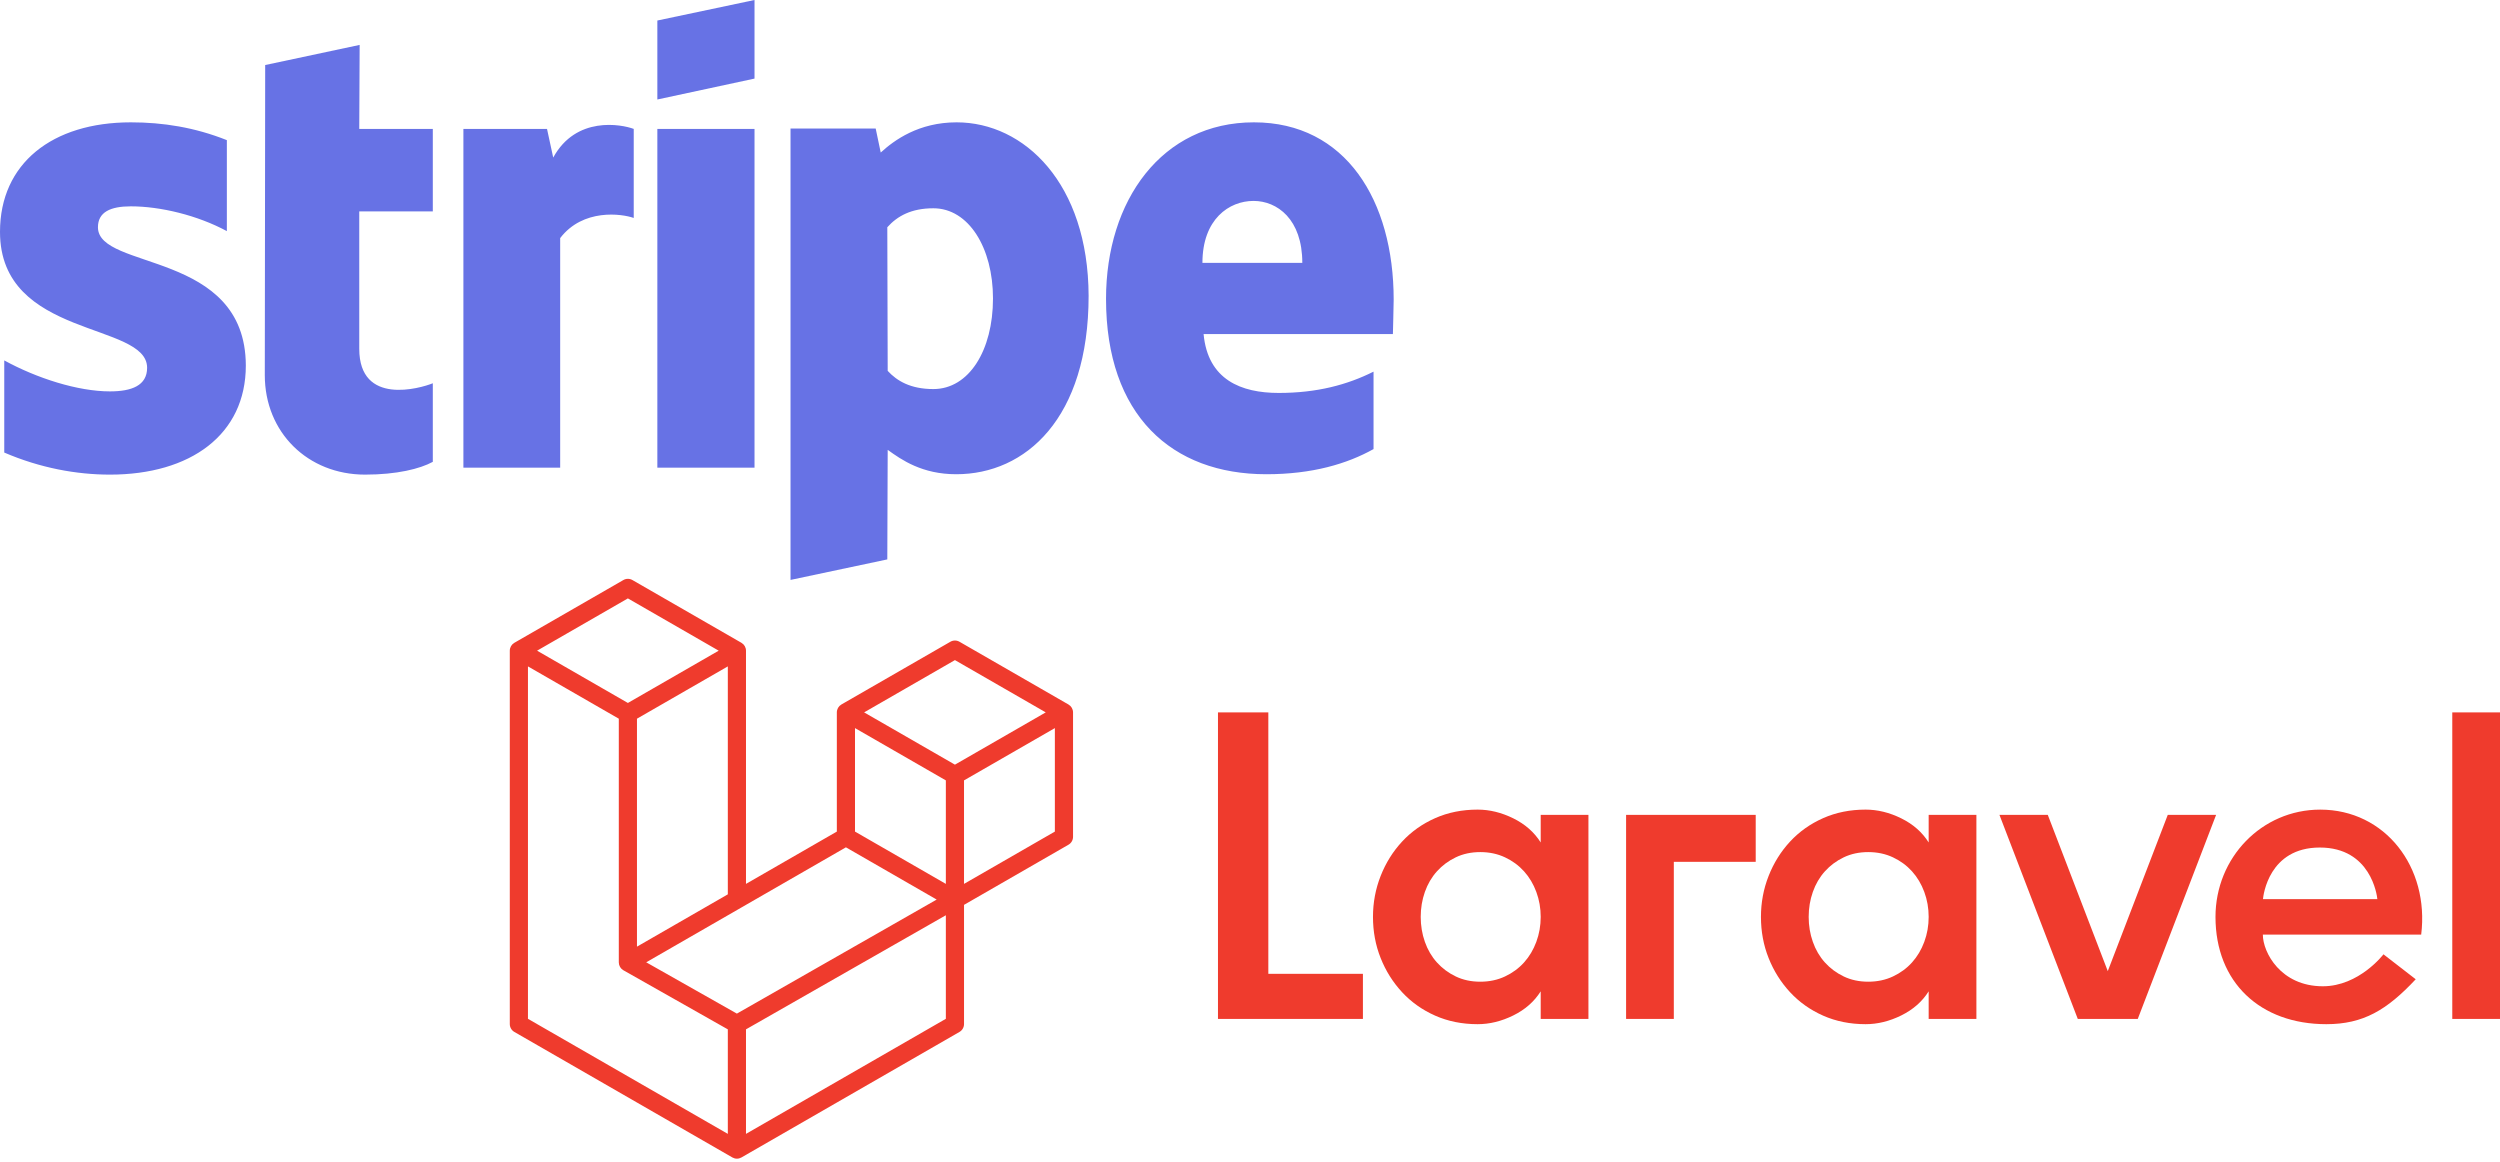
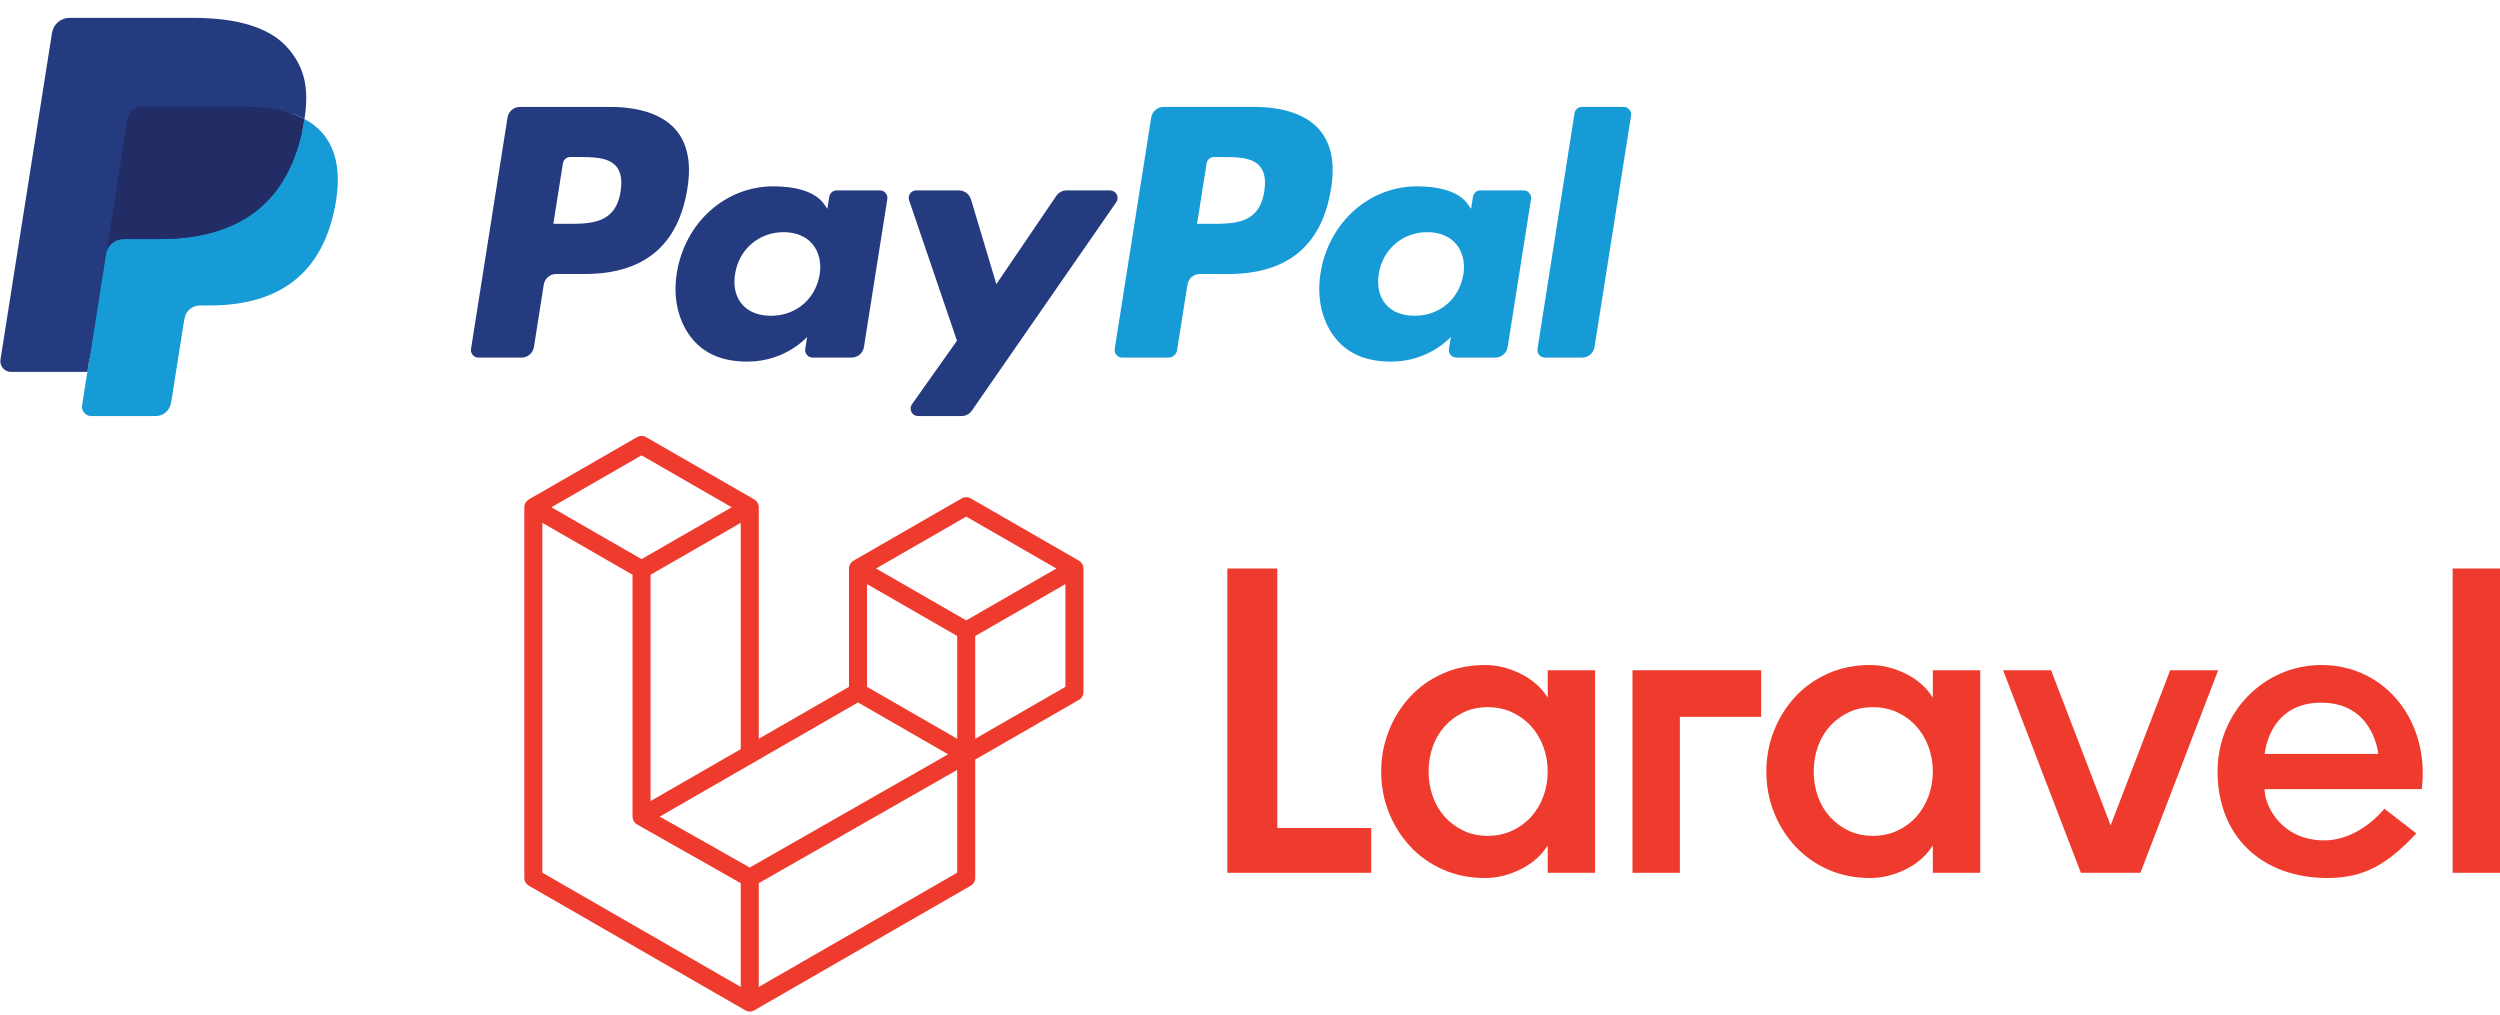
- <svg xmlns="http://www.w3.org/2000/svg" width="680" height="316" viewBox="0 0 680 316" fill="none">
-   <path d="M344.986 193.772H331.289V277.148H370.713V264.88H344.986V193.772Z" fill="#EF3B2D" />
-   <path d="M419.07 229.147C417.322 226.368 414.842 224.185 411.626 222.596C408.411 221.008 405.174 220.214 401.919 220.214C397.708 220.214 393.859 220.988 390.365 222.536C386.87 224.084 383.873 226.211 381.372 228.909C378.871 231.609 376.924 234.726 375.536 238.258C374.145 241.793 373.451 245.506 373.451 249.396C373.451 253.367 374.145 257.098 375.536 260.591C376.924 264.087 378.871 267.184 381.372 269.882C383.873 272.582 386.87 274.706 390.365 276.254C393.858 277.802 397.708 278.577 401.919 278.577C405.174 278.577 408.411 277.782 411.626 276.195C414.842 274.608 417.323 272.424 419.07 269.644V277.148H432.053V221.644H419.07V229.147ZM417.88 256.184C417.085 258.329 415.974 260.195 414.545 261.783C413.115 263.371 411.388 264.642 409.363 265.594C407.338 266.547 405.094 267.023 402.633 267.023C400.171 267.023 397.947 266.547 395.962 265.594C393.977 264.641 392.271 263.371 390.842 261.783C389.412 260.195 388.319 258.329 387.566 256.184C386.81 254.041 386.435 251.777 386.435 249.396C386.435 247.013 386.81 244.75 387.566 242.606C388.319 240.463 389.412 238.598 390.842 237.009C392.271 235.422 393.978 234.15 395.962 233.197C397.947 232.244 400.171 231.768 402.633 231.768C405.094 231.768 407.338 232.244 409.363 233.197C411.388 234.151 413.115 235.422 414.545 237.009C415.974 238.598 417.085 240.463 417.88 242.606C418.672 244.75 419.071 247.013 419.071 249.396C419.07 251.777 418.672 254.041 417.88 256.184Z" fill="#EF3B2D" />
-   <path d="M524.597 229.147C522.85 226.368 520.369 224.185 517.153 222.596C513.938 221.008 510.702 220.214 507.447 220.214C503.236 220.214 499.386 220.988 495.892 222.536C492.398 224.084 489.401 226.211 486.899 228.909C484.398 231.609 482.451 234.726 481.063 238.258C479.672 241.793 478.979 245.506 478.979 249.396C478.979 253.367 479.672 257.098 481.063 260.591C482.451 264.087 484.398 267.184 486.899 269.882C489.401 272.582 492.397 274.706 495.892 276.254C499.385 277.802 503.236 278.577 507.447 278.577C510.702 278.577 513.938 277.782 517.153 276.195C520.369 274.608 522.851 272.424 524.597 269.644V277.148H537.58V221.644H524.597V229.147ZM523.406 256.184C522.612 258.329 521.5 260.195 520.071 261.783C518.641 263.371 516.915 264.642 514.89 265.594C512.864 266.547 510.62 267.023 508.159 267.023C505.697 267.023 503.474 266.547 501.489 265.594C499.503 264.641 497.797 263.371 496.368 261.783C494.938 260.195 493.846 258.329 493.092 256.184C492.336 254.041 491.961 251.777 491.961 249.396C491.961 247.013 492.336 244.75 493.092 242.606C493.845 240.463 494.938 238.598 496.368 237.009C497.797 235.422 499.504 234.15 501.489 233.197C503.474 232.244 505.697 231.768 508.159 231.768C510.62 231.768 512.864 232.244 514.89 233.197C516.915 234.151 518.641 235.422 520.071 237.009C521.5 238.598 522.612 240.463 523.406 242.606C524.199 244.75 524.597 247.013 524.597 249.396C524.597 251.777 524.199 254.041 523.406 256.184Z" fill="#EF3B2D" />
-   <path d="M680.001 193.772H667.02V277.148H680.001V193.772Z" fill="#EF3B2D" />
-   <path d="M442.297 277.148H455.279V234.418H477.553V221.645H442.297V277.148Z" fill="#EF3B2D" />
-   <path d="M589.632 221.645L573.315 264.148L556.997 221.645H543.848L565.157 277.148H581.473L602.782 221.645H589.632Z" fill="#EF3B2D" />
-   <path d="M631.095 220.217C615.196 220.217 602.613 233.282 602.613 249.397C602.613 267.212 614.792 278.577 632.758 278.577C642.814 278.577 649.234 274.732 657.076 266.359L648.305 259.573C648.3 259.579 641.686 268.265 631.808 268.265C620.327 268.265 615.494 259.009 615.494 254.22H658.564C660.827 235.884 648.772 220.217 631.095 220.217ZM615.528 244.573C615.628 243.505 617.123 230.528 630.991 230.528C644.859 230.528 646.544 243.503 646.641 244.573H615.528Z" fill="#EF3B2D" />
-   <path d="M291.779 193.122C291.759 193.048 291.718 192.984 291.693 192.914C291.644 192.783 291.603 192.651 291.534 192.531C291.487 192.45 291.42 192.385 291.365 192.311C291.292 192.213 291.231 192.109 291.144 192.024C291.074 191.952 290.983 191.9 290.903 191.838C290.812 191.767 290.732 191.687 290.631 191.628C290.631 191.628 290.63 191.628 290.629 191.628C290.629 191.628 290.629 191.627 290.628 191.626L260.974 174.553C260.212 174.114 259.272 174.114 258.509 174.553L228.856 191.624C228.855 191.624 228.855 191.625 228.855 191.626C228.854 191.626 228.853 191.626 228.853 191.627C228.752 191.685 228.671 191.766 228.581 191.836C228.501 191.899 228.41 191.951 228.34 192.022C228.254 192.108 228.192 192.212 228.119 192.309C228.064 192.383 227.997 192.45 227.95 192.529C227.881 192.649 227.84 192.782 227.791 192.912C227.766 192.983 227.725 193.047 227.705 193.12C227.649 193.327 227.619 193.544 227.619 193.765V226.19L202.909 240.417V176.985C202.909 176.764 202.879 176.547 202.823 176.339C202.803 176.266 202.762 176.202 202.736 176.131C202.688 176.001 202.647 175.868 202.578 175.749C202.531 175.668 202.464 175.602 202.409 175.528C202.336 175.431 202.275 175.327 202.188 175.241C202.118 175.17 202.027 175.118 201.947 175.056C201.856 174.985 201.776 174.904 201.675 174.846C201.675 174.846 201.674 174.846 201.673 174.845C201.673 174.845 201.673 174.844 201.672 174.844L172.019 157.772C171.256 157.333 170.316 157.333 169.554 157.772L139.901 174.844C139.9 174.844 139.9 174.844 139.899 174.845C139.899 174.845 139.898 174.845 139.898 174.846C139.797 174.904 139.715 174.985 139.626 175.056C139.546 175.118 139.455 175.171 139.384 175.241C139.299 175.327 139.236 175.431 139.164 175.528C139.109 175.602 139.042 175.669 138.995 175.749C138.926 175.868 138.885 176.002 138.836 176.131C138.81 176.202 138.77 176.266 138.75 176.339C138.694 176.546 138.664 176.764 138.664 176.985V278.544C138.664 279.428 139.137 280.244 139.903 280.686L199.207 314.829C199.337 314.903 199.476 314.948 199.615 314.997C199.679 315.02 199.739 315.058 199.806 315.076C200.013 315.131 200.227 315.159 200.44 315.159C200.653 315.159 200.866 315.132 201.074 315.076C201.131 315.061 201.183 315.027 201.24 315.007C201.386 314.956 201.534 314.908 201.672 314.829L260.976 280.686C261.742 280.245 262.215 279.428 262.215 278.544V246.12L290.629 229.761C291.395 229.32 291.867 228.503 291.867 227.619V193.765C291.865 193.546 291.836 193.329 291.779 193.122ZM200.432 275.702L175.77 261.745L201.67 246.834C201.67 246.834 201.67 246.834 201.671 246.833L230.09 230.471L254.774 244.682L236.663 255.02L200.432 275.702ZM257.271 212.267V240.418L246.894 234.443L232.56 226.191V198.041L242.938 204.015L257.271 212.267ZM259.742 179.547L284.441 193.767L259.742 207.987L235.042 193.767L259.742 179.547ZM183.633 251.514L173.256 257.489V195.485L187.59 187.233L197.967 181.259V243.262L183.633 251.514ZM170.785 162.764L195.485 176.985L170.785 191.205L146.085 176.985L170.785 162.764ZM143.604 181.26L153.981 187.234L168.314 195.486V261.763C168.314 261.765 168.315 261.766 168.315 261.768C168.315 261.769 168.314 261.771 168.314 261.773C168.314 261.867 168.341 261.956 168.352 262.05C168.366 262.171 168.369 262.294 168.401 262.411C168.401 262.412 168.401 262.415 168.402 262.416C168.429 262.514 168.481 262.601 168.519 262.694C168.561 262.797 168.592 262.906 168.649 263.003C168.649 263.005 168.65 263.008 168.652 263.01C168.703 263.098 168.776 263.169 168.837 263.25C168.904 263.337 168.96 263.433 169.039 263.511C169.042 263.514 169.044 263.517 169.046 263.519C169.116 263.588 169.204 263.638 169.282 263.698C169.371 263.767 169.45 263.846 169.549 263.904C169.552 263.905 169.556 263.906 169.559 263.908C169.563 263.91 169.565 263.913 169.569 263.914L197.967 279.986V308.415L143.604 277.117V181.26H143.604ZM257.271 277.117L202.909 308.415V279.981L243.169 256.999L257.271 248.949V277.117ZM286.923 226.191L262.212 240.418V212.267L276.546 204.015L286.923 198.041V226.191Z" fill="#EF3B2D" />
-   <path d="M26.641 61.811C26.641 57.704 30.01 56.124 35.592 56.124C43.594 56.124 53.703 58.547 61.705 62.864V38.118C52.966 34.644 44.331 33.275 35.592 33.275C14.216 33.275 0 44.437 0 63.075C0 92.137 40.014 87.504 40.014 100.035C40.014 104.878 35.802 106.458 29.905 106.458C21.166 106.458 10.003 102.878 1.158 98.034V123.095C10.951 127.308 20.849 129.097 29.905 129.097C51.807 129.097 66.865 118.252 66.865 99.403C66.76 68.024 26.641 73.604 26.641 61.811ZM97.823 12.215L72.13 17.69L72.025 102.035C72.025 117.62 83.713 129.097 99.298 129.097C107.932 129.097 114.25 127.518 117.725 125.622V104.247C114.356 105.616 97.718 110.459 97.718 94.875V57.493H117.725V35.065H97.718L97.823 12.215ZM150.474 42.857L148.788 35.065H126.044V127.202H152.369V64.76C158.581 56.652 169.111 58.126 172.376 59.284V35.065C169.006 33.801 156.686 31.484 150.474 42.857ZM178.799 35.065H205.229V127.202H178.799V35.065ZM178.799 27.062L205.229 21.376V0L178.799 5.581V27.062ZM260.195 33.275C249.876 33.275 243.242 38.118 239.557 41.488L238.187 34.96H215.022V157.738L241.347 152.158L241.452 122.358C245.243 125.096 250.824 128.992 260.09 128.992C278.939 128.992 296.103 113.829 296.103 80.449C295.998 49.912 278.623 33.275 260.195 33.275ZM253.878 105.826C247.665 105.826 243.979 103.615 241.452 100.877L241.347 61.811C244.085 58.757 247.875 56.652 253.878 56.652C263.46 56.652 270.094 67.392 270.094 81.186C270.094 95.296 263.565 105.826 253.878 105.826ZM379.079 81.502C379.079 54.545 366.021 33.275 341.066 33.275C316.004 33.275 300.84 54.546 300.84 81.292C300.84 112.986 318.742 128.992 344.435 128.992C356.966 128.992 366.443 126.149 373.603 122.148V101.087C366.443 104.668 358.229 106.88 347.805 106.88C337.59 106.88 328.535 103.299 327.377 90.874H378.869C378.869 89.504 379.079 84.029 379.079 81.502ZM327.061 71.499C327.061 59.6 334.327 54.65 340.961 54.65C347.384 54.65 354.228 59.6 354.228 71.499H327.061Z" fill="#6772E5" />
+ <svg xmlns="http://www.w3.org/2000/svg" width="685" height="278" viewBox="0 0 685 278" fill="none">
+   <path d="M349.986 155.772H336.289V239.148H375.713V226.88H349.986V155.772Z" fill="#EF3B2D" />
+   <path d="M424.07 191.147C422.322 188.368 419.842 186.185 416.626 184.596C413.411 183.008 410.174 182.214 406.919 182.214C402.708 182.214 398.859 182.988 395.365 184.536C391.87 186.084 388.873 188.211 386.372 190.909C383.871 193.609 381.924 196.726 380.536 200.258C379.145 203.793 378.451 207.506 378.451 211.396C378.451 215.367 379.145 219.098 380.536 222.591C381.924 226.087 383.871 229.184 386.372 231.882C388.873 234.582 391.87 236.706 395.365 238.254C398.858 239.802 402.708 240.577 406.919 240.577C410.174 240.577 413.411 239.782 416.626 238.195C419.842 236.608 422.323 234.424 424.07 231.644V239.148H437.053V183.644H424.07V191.147ZM422.88 218.184C422.085 220.329 420.974 222.195 419.545 223.783C418.115 225.371 416.388 226.642 414.363 227.594C412.338 228.547 410.094 229.023 407.633 229.023C405.171 229.023 402.947 228.547 400.962 227.594C398.977 226.641 397.271 225.371 395.842 223.783C394.412 222.195 393.319 220.329 392.566 218.184C391.81 216.041 391.435 213.777 391.435 211.396C391.435 209.013 391.81 206.75 392.566 204.606C393.319 202.463 394.412 200.598 395.842 199.009C397.271 197.422 398.978 196.15 400.962 195.197C402.947 194.244 405.171 193.768 407.633 193.768C410.094 193.768 412.338 194.244 414.363 195.197C416.388 196.151 418.115 197.422 419.545 199.009C420.974 200.598 422.085 202.463 422.88 204.606C423.672 206.75 424.071 209.013 424.071 211.396C424.07 213.777 423.672 216.041 422.88 218.184Z" fill="#EF3B2D" />
+   <path d="M529.597 191.147C527.85 188.368 525.369 186.185 522.153 184.596C518.938 183.008 515.702 182.214 512.447 182.214C508.236 182.214 504.386 182.988 500.892 184.536C497.398 186.084 494.401 188.211 491.899 190.909C489.398 193.609 487.451 196.726 486.063 200.258C484.672 203.793 483.979 207.506 483.979 211.396C483.979 215.367 484.672 219.098 486.063 222.591C487.451 226.087 489.398 229.184 491.899 231.882C494.401 234.582 497.397 236.706 500.892 238.254C504.385 239.802 508.236 240.577 512.447 240.577C515.702 240.577 518.938 239.782 522.153 238.195C525.369 236.608 527.851 234.424 529.597 231.644V239.148H542.58V183.644H529.597V191.147ZM528.406 218.184C527.612 220.329 526.5 222.195 525.071 223.783C523.641 225.371 521.915 226.642 519.89 227.594C517.864 228.547 515.62 229.023 513.159 229.023C510.697 229.023 508.474 228.547 506.489 227.594C504.503 226.641 502.797 225.371 501.368 223.783C499.938 222.195 498.846 220.329 498.092 218.184C497.336 216.041 496.961 213.777 496.961 211.396C496.961 209.013 497.336 206.75 498.092 204.606C498.845 202.463 499.938 200.598 501.368 199.009C502.797 197.422 504.504 196.15 506.489 195.197C508.474 194.244 510.697 193.768 513.159 193.768C515.62 193.768 517.864 194.244 519.89 195.197C521.915 196.151 523.641 197.422 525.071 199.009C526.5 200.598 527.612 202.463 528.406 204.606C529.199 206.75 529.597 209.013 529.597 211.396C529.597 213.777 529.199 216.041 528.406 218.184Z" fill="#EF3B2D" />
+   <path d="M685.001 155.772H672.02V239.148H685.001V155.772Z" fill="#EF3B2D" />
+   <path d="M447.297 239.148H460.279V196.418H482.553V183.645H447.297V239.148Z" fill="#EF3B2D" />
+   <path d="M594.632 183.645L578.315 226.148L561.997 183.645H548.848L570.157 239.148H586.473L607.782 183.645H594.632Z" fill="#EF3B2D" />
+   <path d="M636.095 182.217C620.196 182.217 607.613 195.282 607.613 211.397C607.613 229.212 619.792 240.577 637.758 240.577C647.814 240.577 654.234 236.732 662.076 228.359L653.305 221.573C653.3 221.579 646.686 230.265 636.808 230.265C625.327 230.265 620.494 221.009 620.494 216.22H663.564C665.827 197.884 653.772 182.217 636.095 182.217ZM620.528 206.573C620.628 205.505 622.123 192.528 635.991 192.528C649.859 192.528 651.544 205.503 651.641 206.573H620.528Z" fill="#EF3B2D" />
+   <path d="M296.779 155.122C296.759 155.048 296.718 154.984 296.693 154.914C296.644 154.783 296.603 154.651 296.534 154.531C296.487 154.45 296.42 154.385 296.365 154.311C296.292 154.213 296.231 154.109 296.144 154.024C296.074 153.952 295.983 153.9 295.903 153.838C295.812 153.767 295.732 153.687 295.631 153.628C295.631 153.628 295.63 153.628 295.629 153.628C295.629 153.628 295.629 153.627 295.628 153.626L265.974 136.553C265.212 136.114 264.272 136.114 263.509 136.553L233.856 153.624C233.855 153.624 233.855 153.625 233.855 153.626C233.854 153.626 233.853 153.626 233.853 153.627C233.752 153.685 233.671 153.766 233.581 153.836C233.501 153.899 233.41 153.951 233.34 154.022C233.254 154.108 233.192 154.212 233.119 154.309C233.064 154.383 232.997 154.45 232.95 154.529C232.881 154.649 232.84 154.782 232.791 154.912C232.766 154.983 232.725 155.047 232.705 155.12C232.649 155.327 232.619 155.544 232.619 155.765V188.19L207.909 202.417V138.985C207.909 138.764 207.879 138.547 207.823 138.339C207.803 138.266 207.762 138.202 207.736 138.131C207.688 138.001 207.647 137.868 207.578 137.749C207.531 137.668 207.464 137.602 207.409 137.528C207.336 137.431 207.275 137.327 207.188 137.241C207.118 137.17 207.027 137.118 206.947 137.056C206.856 136.985 206.776 136.904 206.675 136.846C206.675 136.846 206.674 136.846 206.673 136.845C206.673 136.845 206.673 136.844 206.672 136.844L177.019 119.772C176.256 119.333 175.316 119.333 174.554 119.772L144.901 136.844C144.9 136.844 144.9 136.844 144.899 136.845C144.899 136.845 144.898 136.845 144.898 136.846C144.797 136.904 144.715 136.985 144.626 137.056C144.546 137.118 144.455 137.171 144.384 137.241C144.299 137.327 144.236 137.431 144.164 137.528C144.109 137.602 144.042 137.669 143.995 137.749C143.926 137.868 143.885 138.002 143.836 138.131C143.81 138.202 143.77 138.266 143.75 138.339C143.694 138.546 143.664 138.764 143.664 138.985V240.544C143.664 241.428 144.137 242.244 144.903 242.686L204.207 276.829C204.337 276.903 204.476 276.948 204.615 276.997C204.679 277.02 204.739 277.058 204.806 277.076C205.013 277.131 205.227 277.159 205.44 277.159C205.653 277.159 205.866 277.132 206.074 277.076C206.131 277.061 206.183 277.027 206.24 277.007C206.386 276.956 206.534 276.908 206.672 276.829L265.976 242.686C266.742 242.245 267.215 241.428 267.215 240.544V208.12L295.629 191.761C296.395 191.32 296.867 190.503 296.867 189.619V155.765C296.865 155.546 296.836 155.329 296.779 155.122ZM205.432 237.702L180.77 223.745L206.67 208.834C206.67 208.834 206.67 208.834 206.671 208.833L235.09 192.471L259.774 206.682L241.663 217.02L205.432 237.702ZM262.271 174.267V202.418L251.894 196.443L237.56 188.191V160.041L247.938 166.015L262.271 174.267ZM264.742 141.547L289.441 155.767L264.742 169.987L240.042 155.767L264.742 141.547ZM188.633 213.514L178.256 219.489V157.485L192.59 149.233L202.967 143.259V205.262L188.633 213.514ZM175.785 124.764L200.485 138.985L175.785 153.205L151.085 138.985L175.785 124.764ZM148.604 143.26L158.981 149.234L173.314 157.486V223.763C173.314 223.765 173.315 223.766 173.315 223.768C173.315 223.769 173.314 223.771 173.314 223.773C173.314 223.867 173.341 223.956 173.352 224.05C173.366 224.171 173.369 224.294 173.401 224.411C173.401 224.412 173.401 224.415 173.402 224.416C173.429 224.514 173.481 224.601 173.519 224.694C173.561 224.797 173.592 224.906 173.649 225.003C173.649 225.005 173.65 225.008 173.652 225.01C173.703 225.098 173.776 225.169 173.837 225.25C173.904 225.337 173.96 225.433 174.039 225.511C174.042 225.514 174.044 225.517 174.046 225.519C174.116 225.588 174.204 225.638 174.282 225.698C174.371 225.767 174.45 225.846 174.549 225.904C174.552 225.905 174.556 225.906 174.559 225.908C174.563 225.91 174.565 225.913 174.569 225.914L202.967 241.986V270.415L148.604 239.117V143.26H148.604ZM262.271 239.117L207.909 270.415V241.981L248.169 218.999L262.271 210.949V239.117ZM291.923 188.191L267.212 202.418V174.267L281.546 166.015L291.923 160.041V188.191Z" fill="#EF3B2D" />
+   <path d="M167.182 29.298H142.456C141.637 29.297 140.845 29.589 140.223 30.121C139.6 30.652 139.188 31.389 139.061 32.197L129.06 95.604C129.014 95.898 129.032 96.199 129.114 96.485C129.195 96.772 129.337 97.037 129.531 97.263C129.725 97.489 129.966 97.671 130.236 97.795C130.507 97.919 130.801 97.983 131.099 97.983H142.904C143.723 97.983 144.515 97.691 145.138 97.159C145.76 96.626 146.172 95.889 146.299 95.08L148.996 77.978C149.123 77.169 149.534 76.433 150.156 75.9C150.778 75.368 151.569 75.075 152.388 75.075H160.215C176.503 75.075 185.904 67.193 188.359 51.573C189.465 44.74 188.406 39.371 185.206 35.611C181.692 31.482 175.458 29.298 167.182 29.298ZM170.035 52.456C168.683 61.328 161.904 61.328 155.349 61.328H151.617L154.235 44.758C154.312 44.273 154.559 43.832 154.932 43.513C155.305 43.194 155.78 43.019 156.271 43.019H157.981C162.446 43.019 166.658 43.019 168.835 45.564C170.133 47.083 170.53 49.339 170.035 52.456ZM241.096 52.17H229.255C228.764 52.17 228.289 52.345 227.916 52.664C227.543 52.983 227.296 53.424 227.219 53.909L226.695 57.221L225.867 56.021C223.303 52.3 217.587 51.056 211.882 51.056C198.797 51.056 187.621 60.967 185.445 74.868C184.313 81.803 185.922 88.434 189.856 93.058C193.464 97.31 198.627 99.082 204.77 99.082C215.313 99.082 221.159 92.303 221.159 92.303L220.631 95.593C220.584 95.887 220.602 96.188 220.682 96.475C220.763 96.762 220.904 97.028 221.097 97.254C221.291 97.481 221.531 97.664 221.801 97.789C222.071 97.914 222.366 97.979 222.663 97.979H233.329C234.148 97.98 234.941 97.687 235.563 97.155C236.186 96.623 236.598 95.885 236.724 95.076L243.124 54.549C243.171 54.255 243.154 53.955 243.074 53.669C242.993 53.383 242.852 53.117 242.659 52.891C242.466 52.665 242.226 52.483 241.957 52.359C241.687 52.234 241.393 52.17 241.096 52.17ZM224.591 75.216C223.448 81.98 218.079 86.522 211.231 86.522C207.793 86.522 205.045 85.419 203.28 83.329C201.53 81.254 200.865 78.3 201.422 75.01C202.489 68.303 207.948 63.613 214.691 63.613C218.054 63.613 220.787 64.731 222.587 66.838C224.392 68.968 225.108 71.94 224.591 75.216ZM304.158 52.17H292.26C291.698 52.171 291.146 52.309 290.65 52.571C290.154 52.834 289.73 53.214 289.414 53.678L273.003 77.851L266.047 54.621C265.833 53.913 265.397 53.292 264.803 52.85C264.209 52.409 263.489 52.17 262.749 52.17H251.056C250.728 52.169 250.405 52.247 250.112 52.396C249.82 52.546 249.568 52.763 249.377 53.029C249.185 53.296 249.06 53.605 249.012 53.929C248.964 54.254 248.994 54.586 249.1 54.896L262.207 93.359L249.885 110.753C249.666 111.062 249.536 111.424 249.51 111.802C249.483 112.179 249.561 112.556 249.734 112.892C249.908 113.228 250.171 113.51 250.494 113.707C250.817 113.903 251.188 114.007 251.566 114.007H263.451C264.006 114.008 264.552 113.874 265.044 113.617C265.536 113.36 265.958 112.988 266.274 112.532L305.85 55.406C306.065 55.097 306.191 54.735 306.214 54.359C306.238 53.984 306.158 53.609 305.984 53.276C305.809 52.943 305.547 52.663 305.225 52.468C304.904 52.273 304.535 52.17 304.158 52.17Z" fill="#253B80" />
+   <path d="M343.552 29.298H318.822C318.004 29.298 317.213 29.59 316.591 30.122C315.969 30.653 315.558 31.389 315.43 32.197L305.43 95.604C305.383 95.897 305.401 96.198 305.482 96.484C305.562 96.77 305.704 97.035 305.897 97.261C306.09 97.488 306.33 97.669 306.6 97.794C306.87 97.918 307.164 97.983 307.462 97.983H320.152C320.725 97.982 321.278 97.777 321.713 97.404C322.148 97.032 322.435 96.516 322.524 95.951L325.362 77.978C325.489 77.169 325.9 76.432 326.522 75.9C327.144 75.368 327.935 75.075 328.754 75.074H336.578C352.87 75.074 362.266 67.192 364.725 51.573C365.835 44.74 364.768 39.37 361.569 35.61C358.058 31.481 351.828 29.298 343.552 29.298ZM346.405 52.455C345.056 61.328 338.277 61.328 331.718 61.328H327.991L330.612 44.758C330.687 44.273 330.933 43.831 331.306 43.512C331.679 43.193 332.153 43.018 332.644 43.019H334.354C338.816 43.019 343.032 43.019 345.208 45.564C346.506 47.083 346.9 49.339 346.405 52.455ZM417.462 52.17H405.628C405.137 52.168 404.662 52.343 404.289 52.662C403.916 52.981 403.67 53.424 403.596 53.909L403.072 57.221L402.24 56.02C399.677 52.3 393.964 51.056 388.259 51.056C375.174 51.056 364.002 60.966 361.825 74.868C360.697 81.803 362.299 88.434 366.233 93.058C369.848 97.31 375.004 99.082 381.147 99.082C391.69 99.082 397.536 92.302 397.536 92.302L397.008 95.593C396.961 95.888 396.979 96.189 397.06 96.476C397.14 96.764 397.283 97.03 397.477 97.257C397.671 97.484 397.912 97.666 398.183 97.791C398.454 97.915 398.749 97.98 399.048 97.979H409.71C410.528 97.978 411.32 97.686 411.942 97.153C412.563 96.621 412.975 95.884 413.101 95.076L419.505 54.549C419.55 54.254 419.531 53.953 419.449 53.667C419.367 53.381 419.225 53.115 419.03 52.889C418.836 52.663 418.596 52.482 418.325 52.358C418.054 52.233 417.76 52.169 417.462 52.17ZM400.957 75.215C399.821 81.98 394.445 86.521 387.597 86.521C384.166 86.521 381.411 85.418 379.646 83.329C377.897 81.253 377.238 78.299 377.788 75.009C378.862 68.302 384.314 63.613 391.057 63.613C394.42 63.613 397.153 64.73 398.954 66.838C400.765 68.968 401.481 71.94 400.957 75.215ZM431.421 31.037L421.273 95.604C421.226 95.897 421.244 96.198 421.324 96.484C421.405 96.77 421.547 97.035 421.74 97.261C421.933 97.488 422.173 97.669 422.443 97.794C422.713 97.918 423.007 97.983 423.305 97.983H433.508C435.203 97.983 436.642 96.753 436.903 95.079L446.911 31.677C446.957 31.383 446.939 31.082 446.859 30.796C446.778 30.509 446.636 30.244 446.443 30.017C446.25 29.791 446.01 29.609 445.74 29.484C445.47 29.359 445.176 29.294 444.879 29.294H433.453C432.963 29.296 432.489 29.472 432.117 29.791C431.744 30.111 431.498 30.552 431.421 31.037Z" fill="#179BD7" />
+   <path d="M26.368 110.306L28.259 98.295L24.047 98.197H3.934L17.911 9.569C17.953 9.298 18.091 9.051 18.299 8.873C18.507 8.695 18.773 8.598 19.047 8.6H52.961C64.22 8.6 71.99 10.943 76.046 15.567C77.948 17.736 79.159 20.003 79.745 22.498C80.36 25.116 80.37 28.243 79.77 32.057L79.727 32.336V34.78L81.629 35.857C83.081 36.593 84.385 37.588 85.479 38.793C87.106 40.648 88.158 43.005 88.603 45.8C89.062 48.675 88.91 52.095 88.158 55.967C87.291 60.422 85.888 64.301 83.993 67.476C82.322 70.319 80.074 72.782 77.395 74.707C74.878 76.493 71.888 77.849 68.508 78.716C65.232 79.57 61.497 80 57.401 80H54.761C52.874 80 51.041 80.68 49.602 81.898C48.165 83.13 47.212 84.831 46.912 86.7L46.713 87.781L43.372 108.95L43.22 109.727C43.181 109.973 43.112 110.096 43.011 110.179C42.913 110.259 42.79 110.304 42.664 110.306H26.368Z" fill="#253B80" />
+   <path d="M83.418 32.617C83.317 33.264 83.201 33.926 83.071 34.606C78.599 57.568 63.298 65.501 43.755 65.501H33.805C31.415 65.501 29.402 67.236 29.029 69.594L23.935 101.902L22.492 111.061C22.435 111.424 22.457 111.795 22.556 112.149C22.656 112.503 22.832 112.831 23.07 113.111C23.309 113.391 23.606 113.615 23.94 113.77C24.274 113.924 24.637 114.004 25.005 114.004H42.653C44.742 114.004 46.518 112.485 46.847 110.424L47.02 109.528L50.343 88.442L50.556 87.285C50.882 85.217 52.661 83.698 54.75 83.698H57.39C74.488 83.698 87.873 76.756 91.785 56.668C93.419 48.276 92.573 41.269 88.249 36.341C86.878 34.817 85.241 33.555 83.418 32.617Z" fill="#179BD7" />
+   <path d="M78.757 30.751C77.329 30.338 75.877 30.016 74.408 29.786C71.506 29.34 68.573 29.126 65.636 29.146H39.055C38.043 29.145 37.065 29.506 36.296 30.164C35.528 30.822 35.02 31.733 34.864 32.733L29.21 68.548L29.047 69.593C29.223 68.453 29.802 67.414 30.677 66.663C31.554 65.912 32.669 65.5 33.823 65.5H43.773C63.315 65.5 78.616 57.564 83.089 34.605C83.223 33.926 83.335 33.264 83.436 32.617C82.256 31.998 81.026 31.479 79.759 31.066C79.427 30.956 79.093 30.851 78.757 30.751Z" fill="#222D65" />
+   <path d="M34.852 32.73C35.006 31.73 35.513 30.819 36.282 30.161C37.051 29.503 38.03 29.144 39.042 29.147H65.624C68.773 29.147 71.712 29.353 74.395 29.787C76.21 30.072 78.001 30.499 79.75 31.063C81.069 31.501 82.295 32.018 83.427 32.614C84.757 24.128 83.416 18.351 78.828 13.119C73.77 7.359 64.64 4.894 52.958 4.894H19.044C16.658 4.894 14.623 6.629 14.254 8.99L0.128 98.53C0.062 98.945 0.087 99.371 0.201 99.776C0.315 100.181 0.516 100.556 0.789 100.876C1.062 101.197 1.401 101.454 1.783 101.631C2.165 101.807 2.581 101.899 3.002 101.899H23.94L29.197 68.546L34.852 32.73Z" fill="#253B80" />
</svg>
